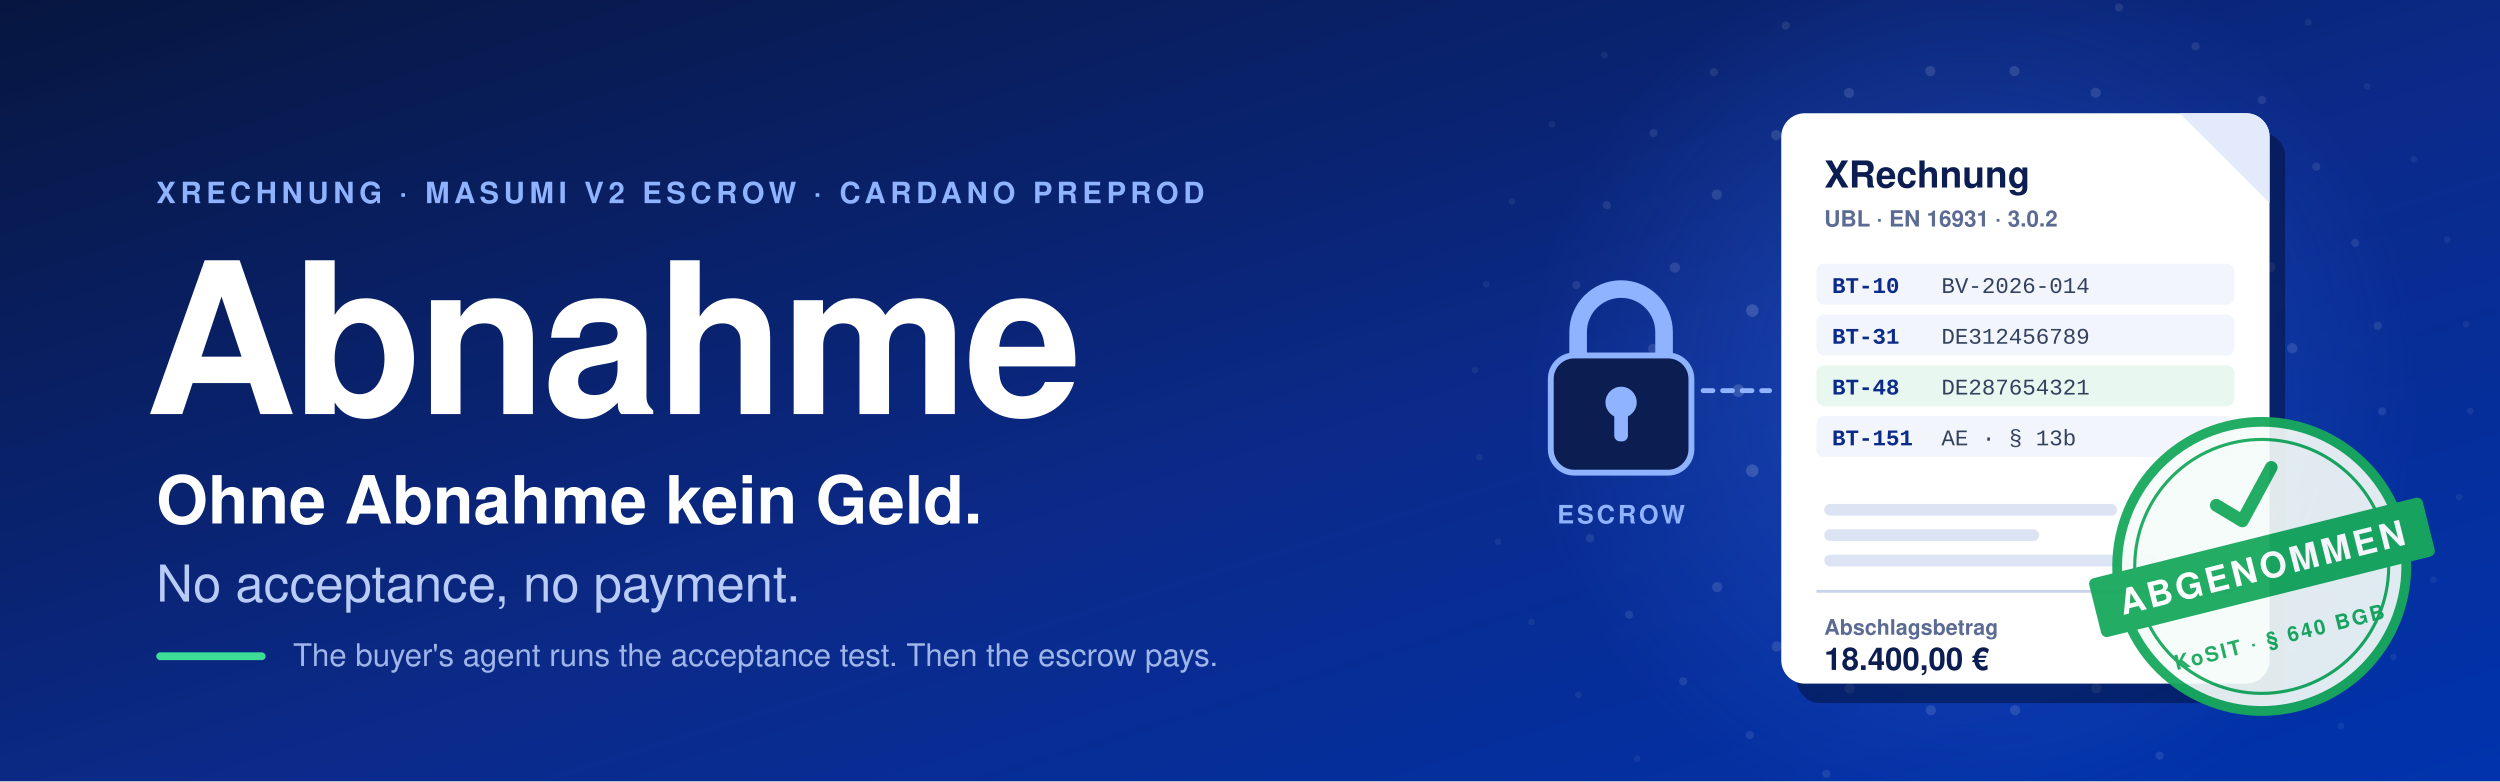
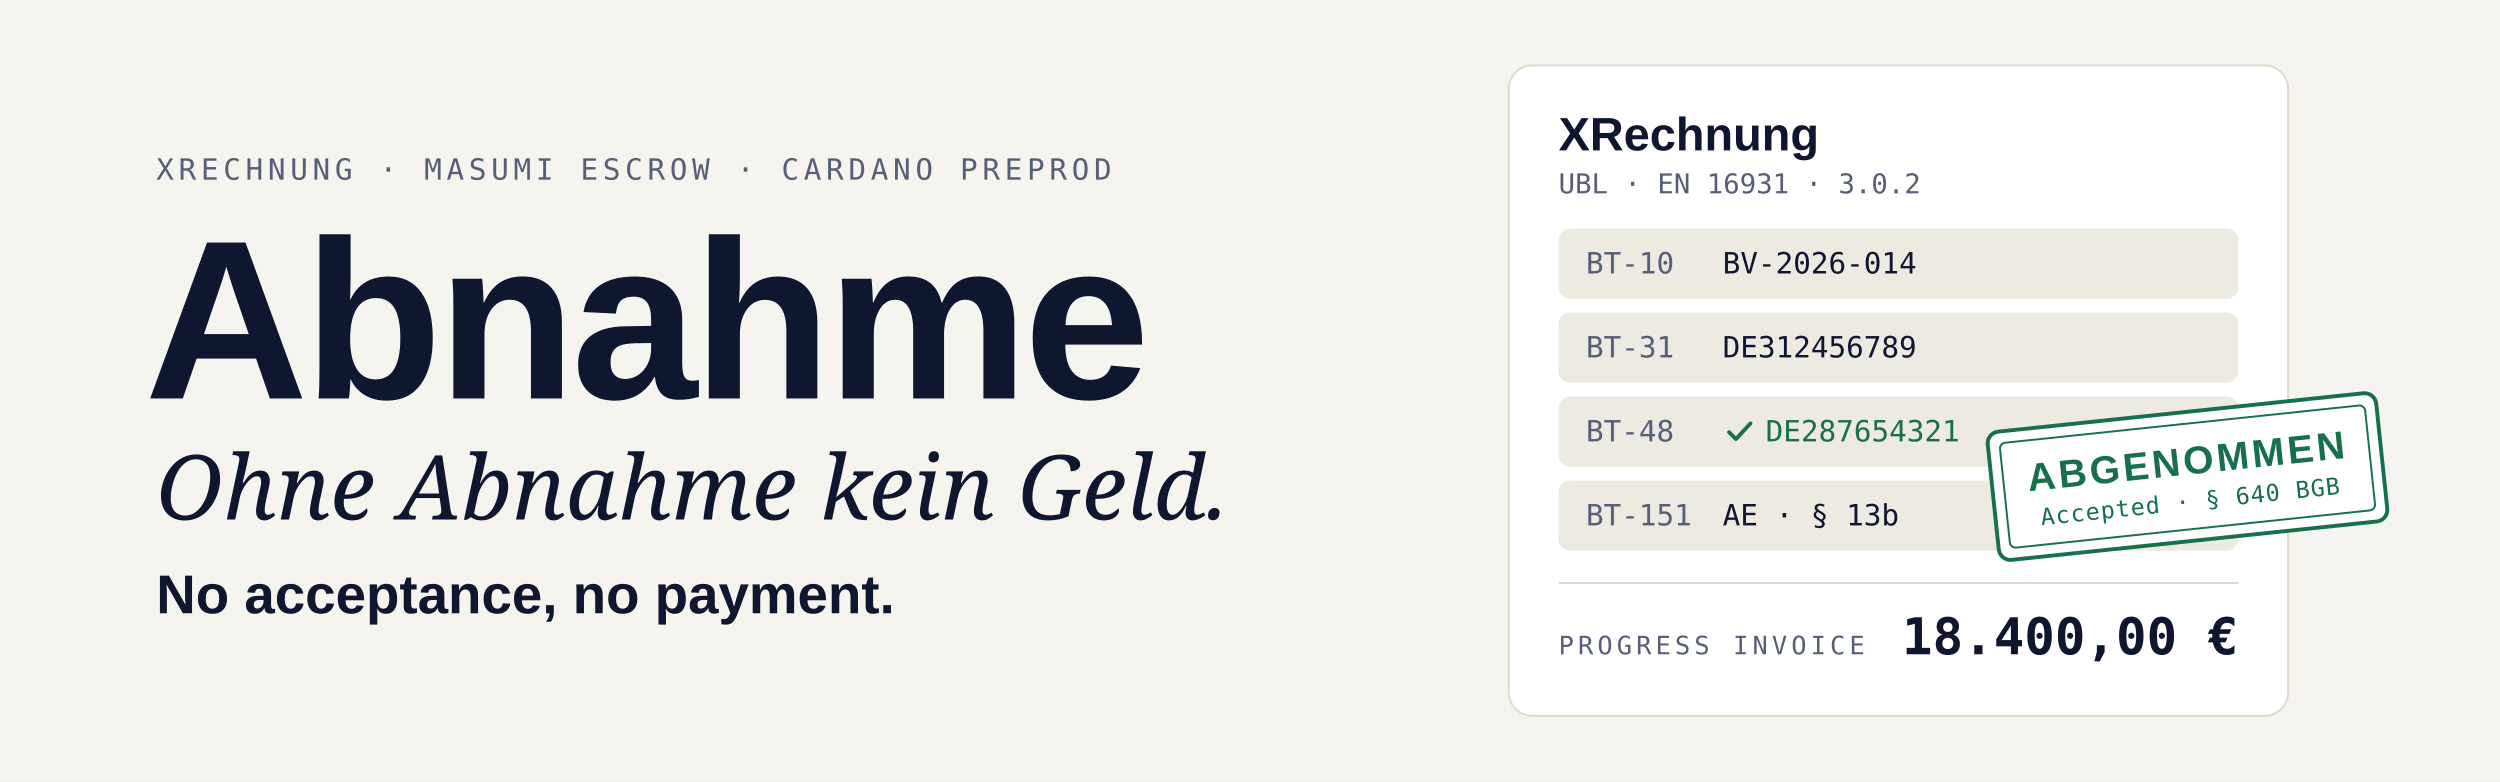
<svg xmlns="http://www.w3.org/2000/svg" width="1280" height="400" viewBox="0 0 1280 400" role="img" aria-labelledby="t d">
-   <defs>
-     <linearGradient id="bg" x1="0" y1="0" x2="1" y2="1">
-       <stop offset="0" stop-color="#071640" />
-       <stop offset="0.55" stop-color="#0B2A8A" />
-       <stop offset="1" stop-color="#0033AD" />
-     </linearGradient>
-     <radialGradient id="glow" cx="0.5" cy="0.5" r="0.5">
-       <stop offset="0" stop-color="#3D7BFF" stop-opacity="0.35" />
-       <stop offset="1" stop-color="#3D7BFF" stop-opacity="0" />
-     </radialGradient>
-   </defs>
-   <rect width="1280" height="400" fill="url(#bg)" />
-   <circle cx="1010" cy="200" r="230" fill="url(#glow)" />
-   <g fill="#FFFFFF">
-     <circle cx="1130.0" cy="200.0" r="3.2" fill-opacity="0.16" />
-     <circle cx="1122.8" cy="241.0" r="3.2" fill-opacity="0.16" />
-     <circle cx="1101.9" cy="277.1" r="3.2" fill-opacity="0.16" />
-     <circle cx="1070.0" cy="303.9" r="3.2" fill-opacity="0.16" />
-     <circle cx="1030.8" cy="318.2" r="3.2" fill-opacity="0.16" />
-     <circle cx="989.2" cy="318.2" r="3.2" fill-opacity="0.16" />
-     <circle cx="950.0" cy="303.9" r="3.2" fill-opacity="0.16" />
-     <circle cx="918.1" cy="277.1" r="3.2" fill-opacity="0.16" />
-     <circle cx="897.2" cy="241.0" r="3.2" fill-opacity="0.16" />
-     <circle cx="890.0" cy="200.0" r="3.2" fill-opacity="0.16" />
-     <circle cx="897.2" cy="159.0" r="3.2" fill-opacity="0.16" />
-     <circle cx="918.1" cy="122.9" r="3.2" fill-opacity="0.16" />
-     <circle cx="950.0" cy="96.1" r="3.2" fill-opacity="0.16" />
-     <circle cx="989.2" cy="81.8" r="3.2" fill-opacity="0.16" />
-     <circle cx="1030.8" cy="81.8" r="3.2" fill-opacity="0.16" />
-     <circle cx="1070.0" cy="96.1" r="3.2" fill-opacity="0.16" />
-     <circle cx="1101.9" cy="122.9" r="3.2" fill-opacity="0.16" />
-     <circle cx="1122.8" cy="159.0" r="3.2" fill-opacity="0.16" />
-     <circle cx="1173.6" cy="221.4" r="2.6" fill-opacity="0.12" />
-     <circle cx="1162.5" cy="263.0" r="2.6" fill-opacity="0.12" />
-     <circle cx="1141.0" cy="300.3" r="2.6" fill-opacity="0.12" />
-     <circle cx="1110.6" cy="330.8" r="2.6" fill-opacity="0.12" />
-     <circle cx="1073.3" cy="352.4" r="2.6" fill-opacity="0.12" />
-     <circle cx="1031.7" cy="363.6" r="2.6" fill-opacity="0.12" />
-     <circle cx="988.6" cy="363.6" r="2.6" fill-opacity="0.12" />
-     <circle cx="947.0" cy="352.5" r="2.6" fill-opacity="0.12" />
-     <circle cx="909.7" cy="331.0" r="2.6" fill-opacity="0.12" />
-     <circle cx="879.2" cy="300.6" r="2.6" fill-opacity="0.12" />
-     <circle cx="857.6" cy="263.3" r="2.6" fill-opacity="0.12" />
-     <circle cx="846.4" cy="221.7" r="2.6" fill-opacity="0.12" />
-     <circle cx="846.4" cy="178.6" r="2.6" fill-opacity="0.12" />
-     <circle cx="857.5" cy="137.0" r="2.6" fill-opacity="0.12" />
-     <circle cx="879.0" cy="99.7" r="2.6" fill-opacity="0.12" />
-     <circle cx="909.4" cy="69.2" r="2.6" fill-opacity="0.12" />
-     <circle cx="946.7" cy="47.6" r="2.6" fill-opacity="0.12" />
-     <circle cx="988.3" cy="36.4" r="2.6" fill-opacity="0.12" />
-     <circle cx="1031.4" cy="36.4" r="2.6" fill-opacity="0.12" />
-     <circle cx="1073.0" cy="47.5" r="2.6" fill-opacity="0.12" />
-     <circle cx="1110.3" cy="69.0" r="2.6" fill-opacity="0.12" />
-     <circle cx="1140.8" cy="99.4" r="2.6" fill-opacity="0.12" />
-     <circle cx="1162.4" cy="136.7" r="2.6" fill-opacity="0.12" />
-     <circle cx="1173.6" cy="178.3" r="2.6" fill-opacity="0.12" />
-     <circle cx="1212.9" cy="254.0" r="2.1" fill-opacity="0.09" />
-     <circle cx="1197.3" cy="295.0" r="2.1" fill-opacity="0.09" />
-     <circle cx="1173.4" cy="331.9" r="2.1" fill-opacity="0.09" />
-     <circle cx="1142.5" cy="363.0" r="2.1" fill-opacity="0.09" />
-     <circle cx="1105.7" cy="386.9" r="2.1" fill-opacity="0.09" />
-     <circle cx="1064.7" cy="402.7" r="2.1" fill-opacity="0.09" />
-     <circle cx="1021.4" cy="409.7" r="2.1" fill-opacity="0.09" />
-     <circle cx="977.5" cy="407.5" r="2.1" fill-opacity="0.09" />
-     <circle cx="935.1" cy="396.2" r="2.1" fill-opacity="0.09" />
-     <circle cx="895.9" cy="376.3" r="2.1" fill-opacity="0.09" />
-     <circle cx="861.8" cy="348.8" r="2.1" fill-opacity="0.09" />
-     <circle cx="834.1" cy="314.7" r="2.1" fill-opacity="0.09" />
-     <circle cx="814.1" cy="275.6" r="2.1" fill-opacity="0.09" />
-     <circle cx="802.6" cy="233.2" r="2.1" fill-opacity="0.09" />
-     <circle cx="800.3" cy="189.4" r="2.1" fill-opacity="0.09" />
-     <circle cx="807.1" cy="146.0" r="2.1" fill-opacity="0.09" />
-     <circle cx="822.7" cy="105.0" r="2.1" fill-opacity="0.09" />
-     <circle cx="846.6" cy="68.1" r="2.1" fill-opacity="0.09" />
-     <circle cx="877.5" cy="37.0" r="2.1" fill-opacity="0.09" />
-     <circle cx="914.3" cy="13.1" r="2.1" fill-opacity="0.09" />
-     <circle cx="955.3" cy="-2.7" r="2.1" fill-opacity="0.09" />
-     <circle cx="998.6" cy="-9.7" r="2.1" fill-opacity="0.09" />
-     <circle cx="1042.5" cy="-7.5" r="2.1" fill-opacity="0.09" />
-     <circle cx="1084.9" cy="3.8" r="2.1" fill-opacity="0.09" />
-     <circle cx="1124.1" cy="23.7" r="2.1" fill-opacity="0.09" />
-     <circle cx="1158.2" cy="51.2" r="2.1" fill-opacity="0.09" />
-     <circle cx="1185.9" cy="85.3" r="2.1" fill-opacity="0.09" />
-     <circle cx="1205.9" cy="124.4" r="2.1" fill-opacity="0.09" />
-     <circle cx="1217.4" cy="166.8" r="2.1" fill-opacity="0.09" />
-     <circle cx="1219.7" cy="210.6" r="2.1" fill-opacity="0.09" />
-     <circle cx="1245.9" cy="296.9" r="1.7" fill-opacity="0.06" />
-     <circle cx="1225.4" cy="336.4" r="1.7" fill-opacity="0.06" />
-     <circle cx="1198.5" cy="371.8" r="1.7" fill-opacity="0.06" />
-     <circle cx="1165.8" cy="401.9" r="1.7" fill-opacity="0.06" />
-     <circle cx="838.2" cy="388.5" r="1.7" fill-opacity="0.06" />
-     <circle cx="808.1" cy="355.8" r="1.7" fill-opacity="0.06" />
-     <circle cx="784.1" cy="318.4" r="1.7" fill-opacity="0.06" />
-     <circle cx="767.0" cy="277.3" r="1.7" fill-opacity="0.06" />
-     <circle cx="757.3" cy="234.0" r="1.7" fill-opacity="0.06" />
-     <circle cx="755.2" cy="189.6" r="1.7" fill-opacity="0.06" />
-     <circle cx="760.9" cy="145.5" r="1.7" fill-opacity="0.06" />
-     <circle cx="774.1" cy="103.1" r="1.7" fill-opacity="0.06" />
-     <circle cx="794.6" cy="63.6" r="1.7" fill-opacity="0.06" />
-     <circle cx="821.5" cy="28.2" r="1.7" fill-opacity="0.06" />
-     <circle cx="854.2" cy="-1.9" r="1.7" fill-opacity="0.06" />
-     <circle cx="1181.8" cy="11.5" r="1.7" fill-opacity="0.06" />
-     <circle cx="1211.9" cy="44.2" r="1.7" fill-opacity="0.06" />
-     <circle cx="1235.9" cy="81.6" r="1.7" fill-opacity="0.06" />
-     <circle cx="1253.0" cy="122.7" r="1.7" fill-opacity="0.06" />
-     <circle cx="1262.7" cy="166.0" r="1.7" fill-opacity="0.06" />
-     <circle cx="1264.8" cy="210.4" r="1.7" fill-opacity="0.06" />
-     <circle cx="1259.1" cy="254.5" r="1.7" fill-opacity="0.06" />
+   <rect width="1280" height="400" fill="#F6F4EE" />
+   <g font-family="'JetBrains Mono',Menlo,Consolas,monospace" font-size="15" font-weight="500" letter-spacing="2.4" fill="#565E78">
+     <text x="80" y="92">XRECHNUNG · MASUMI ESCROW · CARDANO PREPROD</text>
  </g>
-   <g font-family="-apple-system, BlinkMacSystemFont, 'Segoe UI', 'Helvetica Neue', Helvetica, Arial, sans-serif">
-     <text x="80" y="104" font-size="15" font-weight="600" letter-spacing="2.4" fill="#8FB3FF">XRECHNUNG · MASUMI V2 ESCROW · CARDANO PREPROD</text>
-     <text x="74" y="212" font-size="108" font-weight="800" letter-spacing="-2" fill="#FFFFFF">Abnahme</text>
-     <text x="80" y="268" font-size="34" font-weight="700" fill="#FFFFFF">Ohne Abnahme kein Geld.</text>
-     <text x="80" y="308" font-size="26" font-weight="500" fill="#B9CCF5">No acceptance, no payment.</text>
-     <rect x="80" y="334" width="56" height="4" rx="2" fill="#3DDC97" />
-     <text x="150" y="341" font-size="16" fill="#9FB6E8">The buyer's agent runs the acceptance test. Then the escrow pays.</text>
+   <text x="74" y="204" font-family="'Hanken Grotesk','Helvetica Neue',Arial,sans-serif" font-size="116" font-weight="700" letter-spacing="-2.3" fill="#0F1630">Abnahme</text>
+   <text x="80" y="266" font-family="'Instrument Serif',Georgia,serif" font-size="46" font-style="italic" fill="#0F1630">Ohne Abnahme kein Geld.</text>
+   <text x="80" y="314" font-family="'Hanken Grotesk','Helvetica Neue',Arial,sans-serif" font-size="28" font-weight="600" fill="#0F1630">No acceptance, no payment.</text>
+   <g transform="translate(772,33)">
+     <rect x="0.5" y="0.5" width="399" height="333" rx="12" fill="#FFFFFF" stroke="#DDD9CF" />
+     <text x="26" y="44" font-family="'Hanken Grotesk','Helvetica Neue',Arial,sans-serif" font-size="24" font-weight="700" fill="#0F1630">XRechnung</text>
+     <g font-family="'JetBrains Mono',Menlo,Consolas,monospace" font-weight="500">
+       <text x="26" y="66" font-size="14" fill="#565E78">UBL · EN 16931 · 3.0.2</text>
+       <g fill="#EDEAE2">
+         <rect x="26" y="84" width="348" height="36" rx="6" />
+         <rect x="26" y="127" width="348" height="36" rx="6" />
+         <rect x="26" y="170" width="348" height="36" rx="6" />
+         <rect x="26" y="213" width="348" height="36" rx="6" />
+       </g>
+       <g font-size="15" fill="#565E78">
+         <text x="40" y="107">BT-10</text>
+         <text x="40" y="150">BT-31</text>
+         <text x="40" y="193">BT-48</text>
+         <text x="40" y="236">BT-151</text>
+       </g>
+       <g font-size="15" fill="#0F1630">
+         <text x="110" y="107">BV-2026-014</text>
+         <text x="110" y="150">DE312456789</text>
+         <text x="110" y="236">AE · § 13b</text>
+       </g>
+       <path d="M 113.3 188.3 L 116.8 191.8 L 124.2 183.8" fill="none" stroke="#17704A" stroke-width="2" stroke-linecap="round" stroke-linejoin="round" />
+       <text x="132" y="193" font-size="15" fill="#17704A">DE287654321</text>
+       <rect x="26" y="265" width="348" height="1" fill="#DDD9CF" />
+       <text x="26" y="302" font-size="13" letter-spacing="2.1" fill="#565E78">PROGRESS INVOICE</text>
+       <text x="374" y="302" font-size="26" font-weight="600" text-anchor="end" fill="#0F1630">18.400,00 €</text>
+     </g>
  </g>
-   <g transform="translate(790,150)">
-     <path d="M 18 34 V 20 A 22 22 0 0 1 62 20 V 34" fill="none" stroke="#8FB3FF" stroke-width="9" stroke-linecap="round" />
-     <rect x="4" y="32" width="72" height="60" rx="12" fill="#0B1D51" stroke="#8FB3FF" stroke-width="3" />
-     <circle cx="40" cy="56" r="8" fill="#8FB3FF" />
-     <rect x="36.5" y="58" width="7" height="18" rx="3" fill="#8FB3FF" />
-     <text x="40" y="118" text-anchor="middle" font-family="-apple-system, BlinkMacSystemFont, 'Segoe UI', 'Helvetica Neue', Helvetica, Arial, sans-serif" font-size="13" font-weight="700" letter-spacing="1.5" fill="#8FB3FF">ESCROW</text>
-   </g>
-   <path d="M 872 200 H 906" stroke="#8FB3FF" stroke-width="2.5" stroke-dasharray="5 5" stroke-linecap="round" />
-   <rect x="920" y="68" width="250" height="292" rx="12" fill="#020A26" fill-opacity="0.45" />
-   <rect x="912" y="58" width="250" height="292" rx="12" fill="#FFFFFF" />
-   <path d="M 1116 58 H 1150 A 12 12 0 0 1 1162 70 V 104 Z" fill="#E3EAFB" />
-   <g font-family="-apple-system, BlinkMacSystemFont, 'Segoe UI', 'Helvetica Neue', Helvetica, Arial, sans-serif">
-     <text x="934" y="96" font-size="19" font-weight="800" fill="#0B1D51">XRechnung</text>
-     <text x="934" y="116" font-size="11.5" font-weight="600" fill="#5B6B93">UBL · EN 16931 · 3.0.2</text>
-   </g>
-   <g font-family="ui-monospace, SFMono-Regular, Menlo, Consolas, 'Liberation Mono', monospace" font-size="11.5">
-     <rect x="930" y="135" width="214" height="21" rx="4" fill="#F2F5FC" />
-     <text x="938" y="150" font-weight="700" fill="#0B2A8A">BT-10</text>
-     <text x="994" y="150" fill="#33415F">BV-2026-014</text>
-     <rect x="930" y="161" width="214" height="21" rx="4" fill="#F2F5FC" />
-     <text x="938" y="176" font-weight="700" fill="#0B2A8A">BT-31</text>
-     <text x="994" y="176" fill="#33415F">DE312456789</text>
-     <rect x="930" y="187" width="214" height="21" rx="4" fill="#E8F8F0" />
-     <text x="938" y="202" font-weight="700" fill="#0B2A8A">BT-48</text>
-     <text x="994" y="202" fill="#33415F">DE287654321</text>
-     <rect x="930" y="213" width="214" height="21" rx="4" fill="#F2F5FC" />
-     <text x="938" y="228" font-weight="700" fill="#0B2A8A">BT-151</text>
-     <text x="994" y="228" fill="#33415F">AE · § 13b</text>
-   </g>
-   <rect x="934" y="258" width="150" height="6" rx="3" fill="#DCE3F3" />
-   <rect x="934" y="271" width="110" height="6" rx="3" fill="#DCE3F3" />
-   <rect x="934" y="284" width="170" height="6" rx="3" fill="#DCE3F3" />
-   <rect x="930" y="302" width="214" height="1.5" fill="#C9D3EA" />
-   <text x="934" y="325" font-family="-apple-system, BlinkMacSystemFont, 'Segoe UI', 'Helvetica Neue', Helvetica, Arial, sans-serif" font-size="11" font-weight="600" fill="#5B6B93">Abschlagsbetrag</text>
-   <text x="934" y="343" font-family="-apple-system, BlinkMacSystemFont, 'Segoe UI', 'Helvetica Neue', Helvetica, Arial, sans-serif" font-size="16" font-weight="800" fill="#0B1D51">18.400,00 €</text>
-   <g transform="translate(1158,290) rotate(-14)" opacity="0.95">
-     <circle r="76" fill="#F4FBF7" fill-opacity="0.96" />
-     <circle r="74" fill="none" stroke="#18A85C" stroke-width="5" />
-     <circle r="65" fill="none" stroke="#18A85C" stroke-width="1.6" />
-     <path d="M -15 -36 L -4 -25 L 17 -48" fill="none" stroke="#18A85C" stroke-width="6.5" stroke-linecap="round" stroke-linejoin="round" />
-     <rect x="-88" y="-15" width="176" height="31" rx="3" fill="#18A85C" />
-     <text y="7" text-anchor="middle" font-family="-apple-system, BlinkMacSystemFont, 'Segoe UI', 'Helvetica Neue', Helvetica, Arial, sans-serif" font-size="18" font-weight="800" letter-spacing="1.8" fill="#FFFFFF">ABGENOMMEN</text>
-     <text y="41" text-anchor="middle" font-family="-apple-system, BlinkMacSystemFont, 'Segoe UI', 'Helvetica Neue', Helvetica, Arial, sans-serif" font-size="10.5" font-weight="700" letter-spacing="1.2" fill="#18A85C">KoSIT · § 640 BGB</text>
+   <g transform="translate(1120,244) rotate(-6)">
+     <rect x="-100" y="-33" width="200" height="66" rx="6" fill="#FFFFFF" stroke="#17704A" stroke-width="2" />
+     <rect x="-94" y="-27" width="188" height="54" rx="3" fill="none" stroke="#17704A" stroke-width="1" />
+     <text y="-1" text-anchor="middle" font-family="'Hanken Grotesk','Helvetica Neue',Arial,sans-serif" font-size="20" font-weight="700" letter-spacing="1.6" fill="#17704A">ABGENOMMEN</text>
+     <text y="17" text-anchor="middle" font-family="'JetBrains Mono',Menlo,Consolas,monospace" font-size="12" font-weight="500" letter-spacing="0.5" fill="#17704A">Accepted · § 640 BGB</text>
  </g>
</svg>
